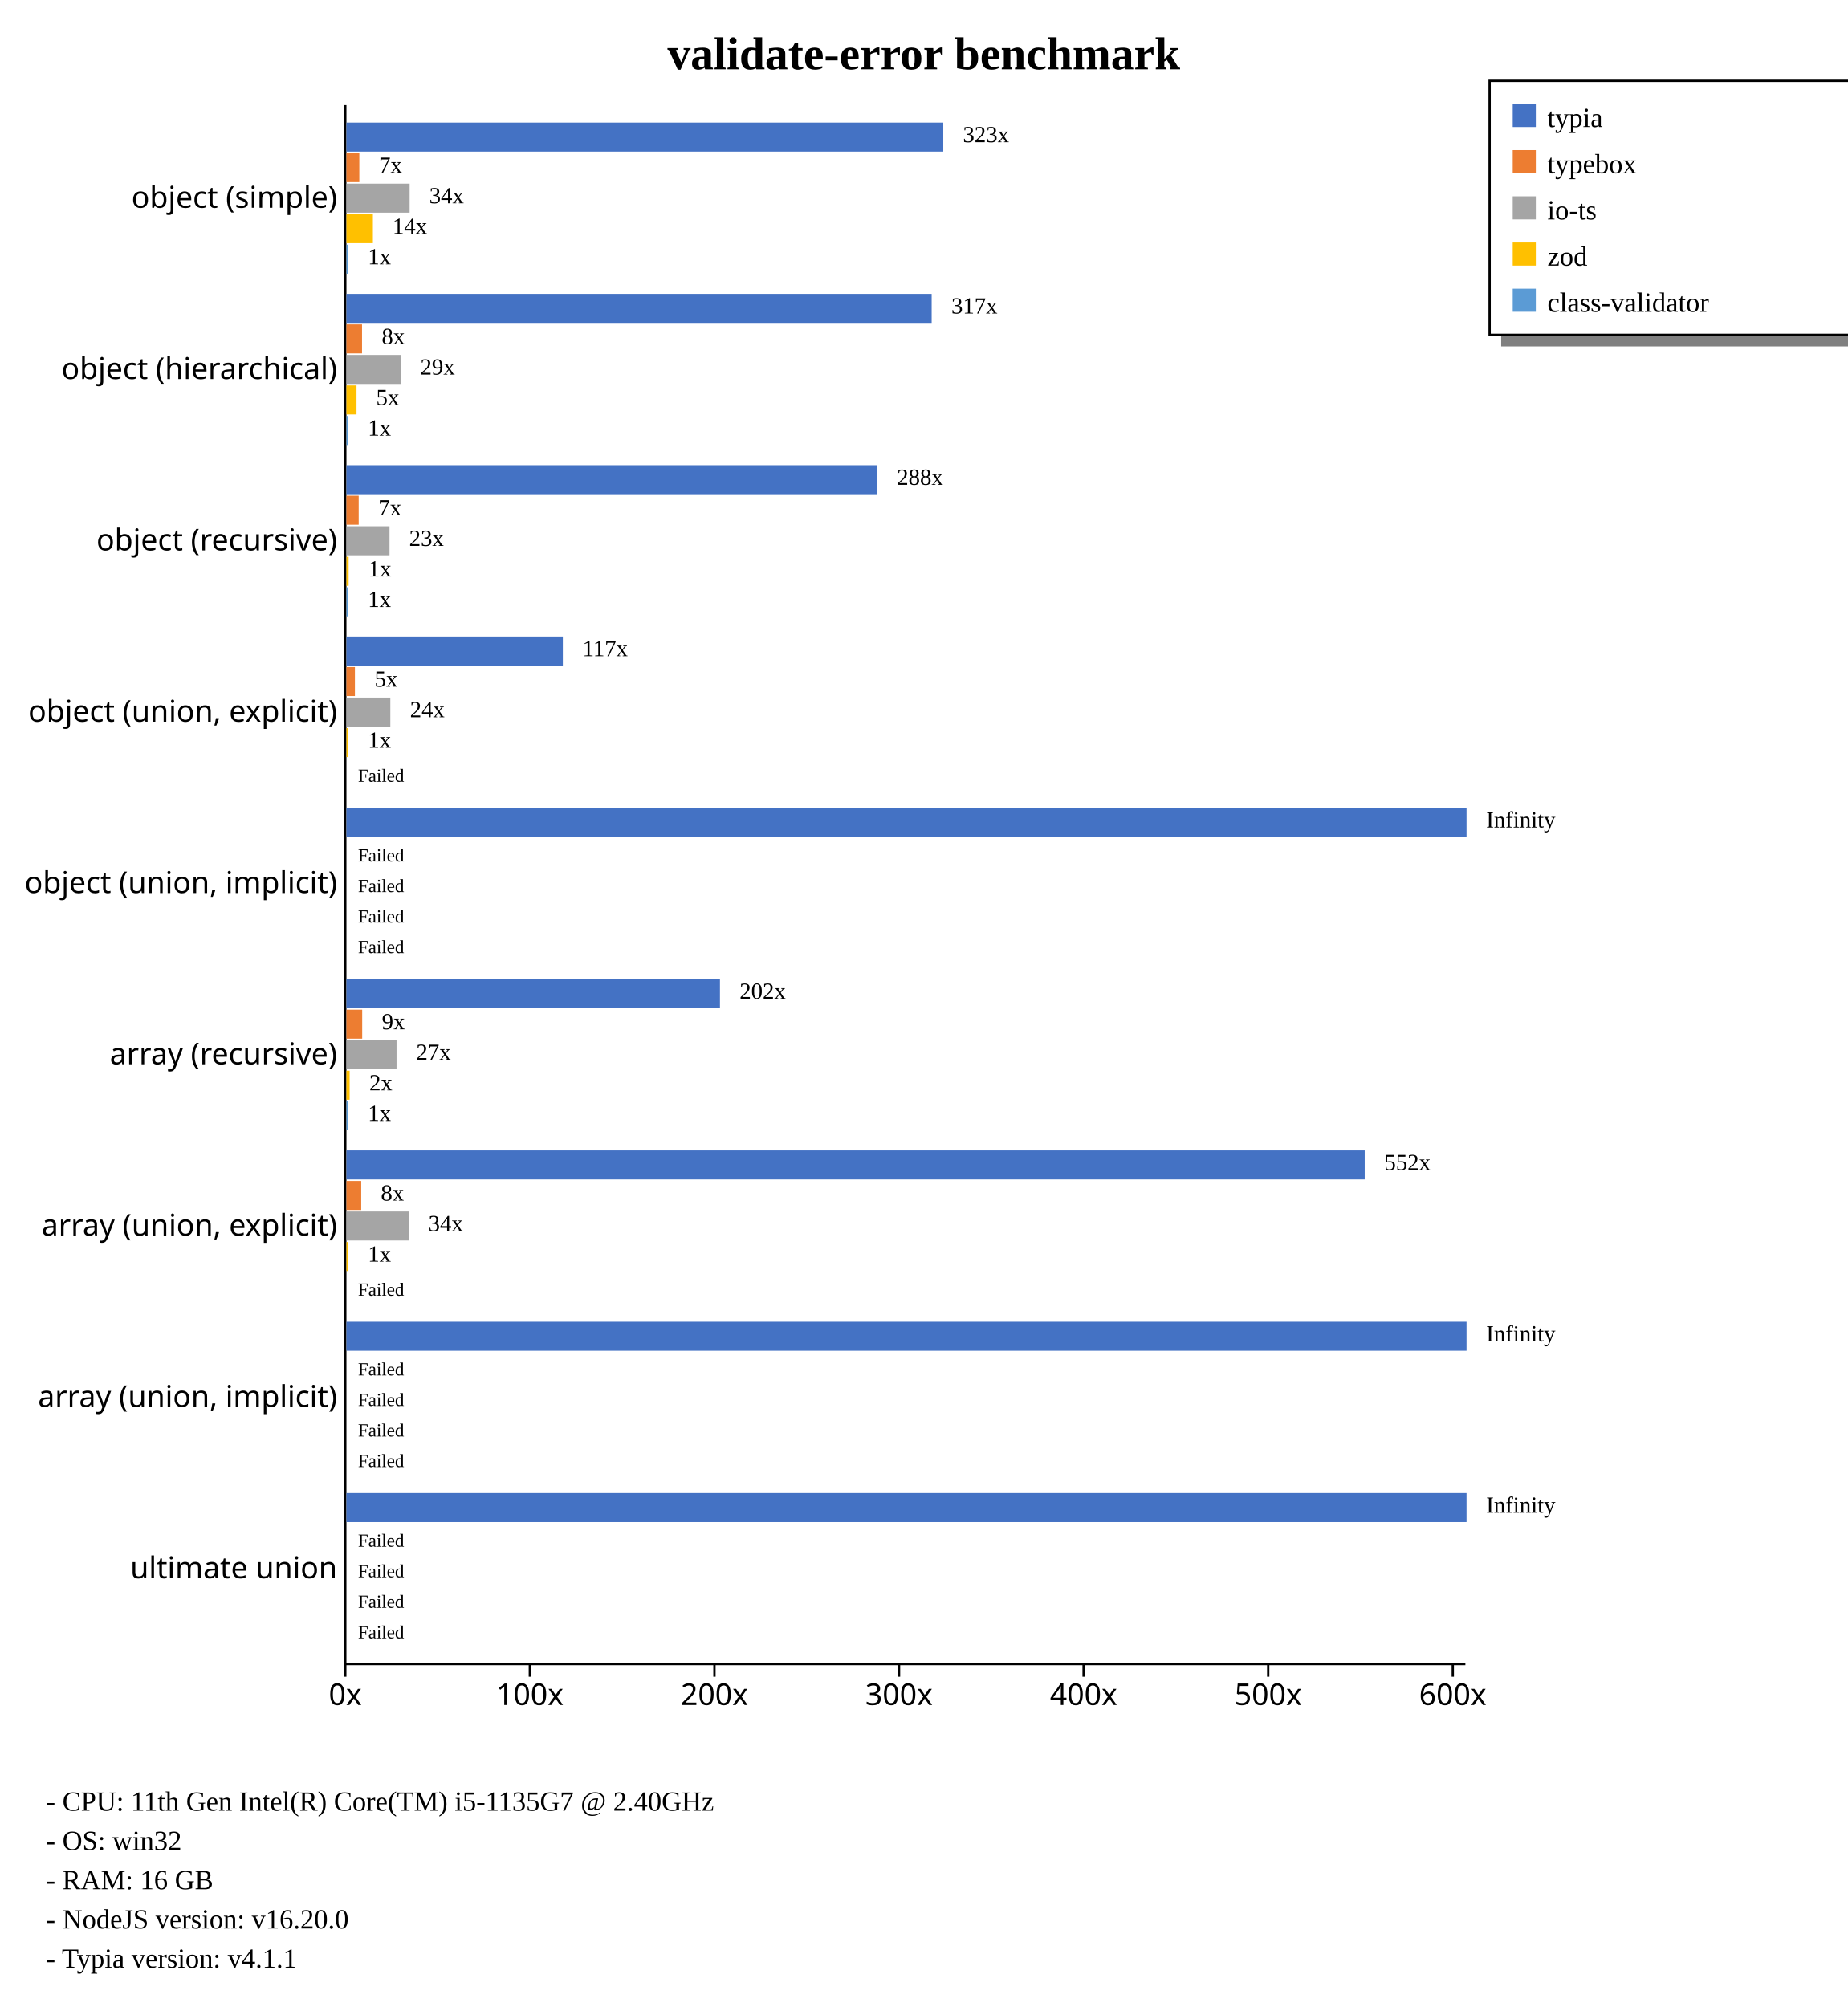
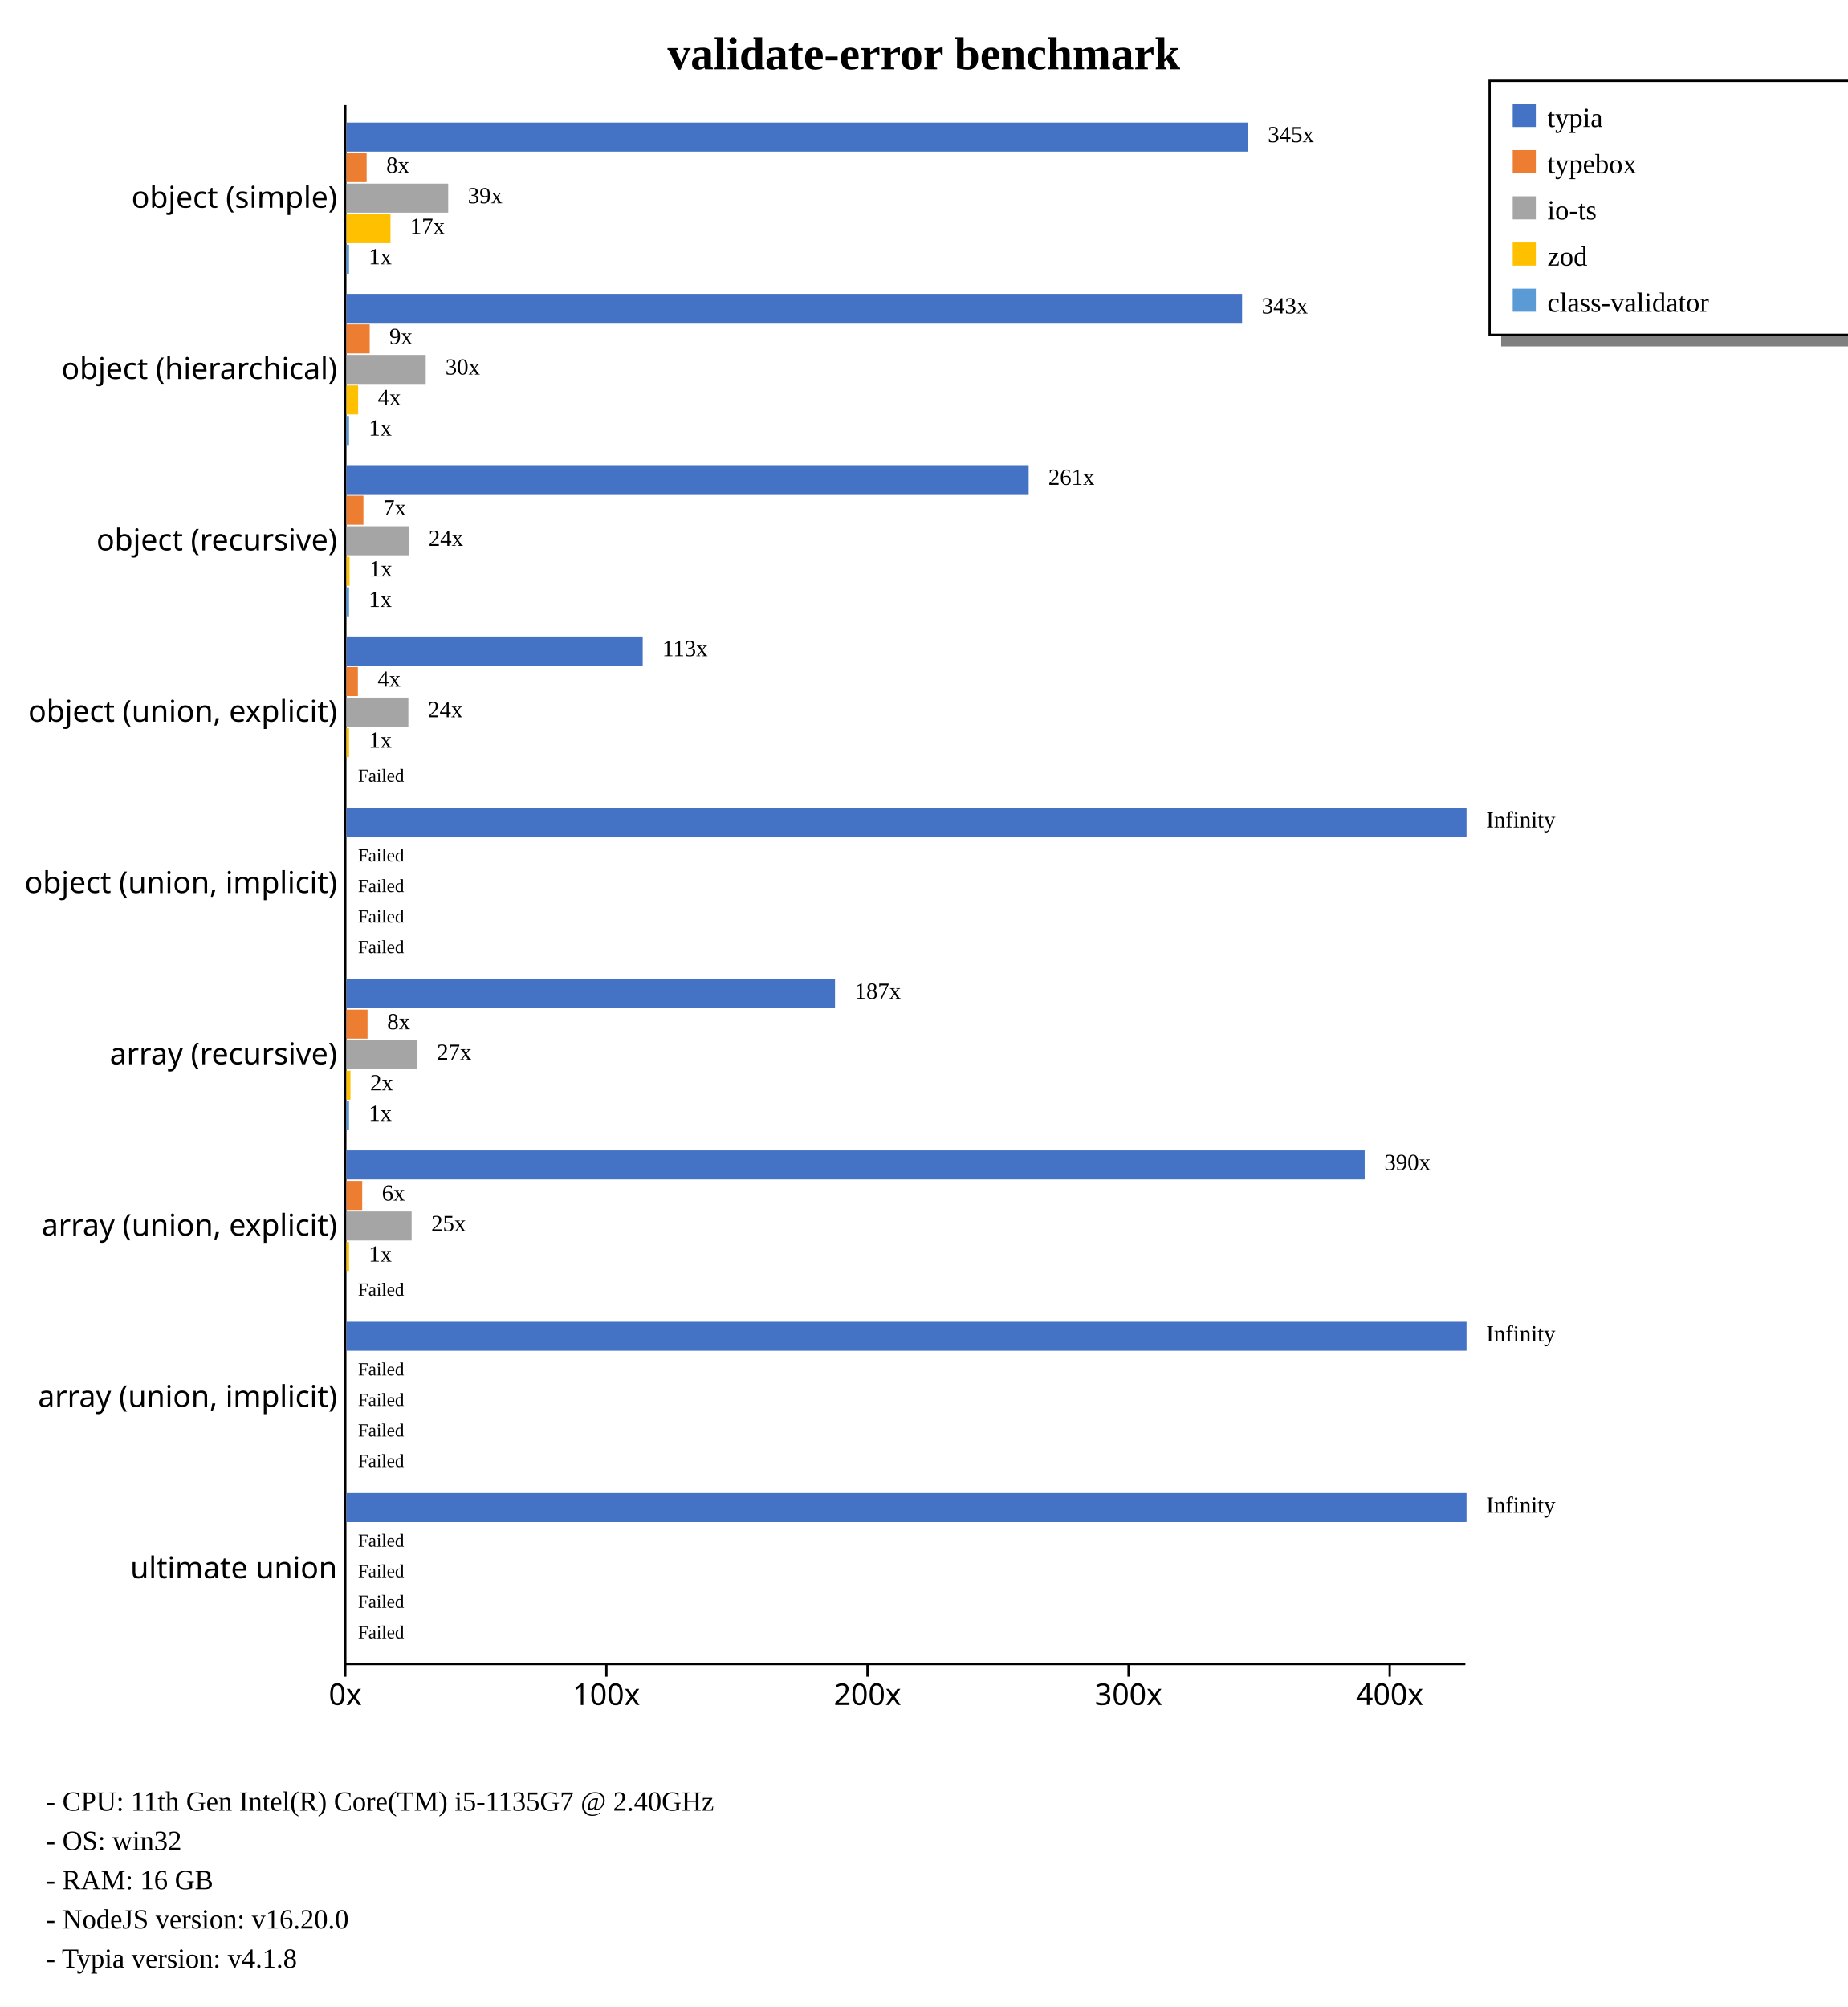
<svg xmlns="http://www.w3.org/2000/svg" width="800" height="869" style="background-color: white;">
  <g class="y axis" transform="translate(149,45)" fill="none" font-size="10" font-family="sans-serif" text-anchor="end" style="font-size: 13px;">
    <path class="domain" stroke="currentColor" d="M0.5,0.5V675.5" />
    <g class="tick" opacity="1" transform="translate(0,40.7967)" style="font-size: 13px;">
      <line stroke="currentColor" x2="0" />
      <text fill="currentColor" x="-3" dy="0.32em">object (simple)    </text>
    </g>
    <g class="tick" opacity="1" transform="translate(0,114.9725)" style="font-size: 13px;">
      <line stroke="currentColor" x2="0" />
      <text fill="currentColor" x="-3" dy="0.32em">object (hierarchical)    </text>
    </g>
    <g class="tick" opacity="1" transform="translate(0,189.1484)" style="font-size: 13px;">
      <line stroke="currentColor" x2="0" />
      <text fill="currentColor" x="-3" dy="0.32em">object (recursive)    </text>
    </g>
    <g class="tick" opacity="1" transform="translate(0,263.3242)" style="font-size: 13px;">
      <line stroke="currentColor" x2="0" />
      <text fill="currentColor" x="-3" dy="0.32em">object (union, explicit)    </text>
    </g>
    <g class="tick" opacity="1" transform="translate(0,337.5)" style="font-size: 13px;">
      <line stroke="currentColor" x2="0" />
      <text fill="currentColor" x="-3" dy="0.32em">object (union, implicit)    </text>
    </g>
    <g class="tick" opacity="1" transform="translate(0,411.6758)" style="font-size: 13px;">
      <line stroke="currentColor" x2="0" />
      <text fill="currentColor" x="-3" dy="0.32em">array (recursive)    </text>
    </g>
    <g class="tick" opacity="1" transform="translate(0,485.8516)" style="font-size: 13px;">
      <line stroke="currentColor" x2="0" />
      <text fill="currentColor" x="-3" dy="0.32em">array (union, explicit)    </text>
    </g>
    <g class="tick" opacity="1" transform="translate(0,560.0275)" style="font-size: 13px;">
      <line stroke="currentColor" x2="0" />
      <text fill="currentColor" x="-3" dy="0.32em">array (union, implicit)    </text>
    </g>
    <g class="tick" opacity="1" transform="translate(0,634.2033)" style="font-size: 13px;">
      <line stroke="currentColor" x2="0" />
      <text fill="currentColor" x="-3" dy="0.32em">ultimate union    </text>
    </g>
  </g>
  <g class="x axis" transform="translate(149,720)" fill="none" font-size="10" font-family="sans-serif" text-anchor="middle" style="font-size: 13px;">
    <path class="domain" stroke="currentColor" d="M0.5,0.5H485.5" />
    <g class="tick" opacity="1" transform="translate(0.5,0)" style="font-size: 13px;">
      <line stroke="currentColor" y2="6" />
      <text fill="currentColor" y="9" dy="0.71em">0x</text>
    </g>
-     <g class="tick" opacity="1" transform="translate(80.42436,0)" style="font-size: 13px;">
+     <g class="tick" opacity="1" transform="translate(113.5584,0)" style="font-size: 13px;">
      <line stroke="currentColor" y2="6" />
      <text fill="currentColor" y="9" dy="0.71em">100x</text>
    </g>
-     <g class="tick" opacity="1" transform="translate(160.3487,0)" style="font-size: 13px;">
+     <g class="tick" opacity="1" transform="translate(226.6167,0)" style="font-size: 13px;">
      <line stroke="currentColor" y2="6" />
      <text fill="currentColor" y="9" dy="0.71em">200x</text>
    </g>
-     <g class="tick" opacity="1" transform="translate(240.2731,0)" style="font-size: 13px;">
+     <g class="tick" opacity="1" transform="translate(339.6751,0)" style="font-size: 13px;">
      <line stroke="currentColor" y2="6" />
      <text fill="currentColor" y="9" dy="0.71em">300x</text>
    </g>
-     <g class="tick" opacity="1" transform="translate(320.1974,0)" style="font-size: 13px;">
+     <g class="tick" opacity="1" transform="translate(452.7335,0)" style="font-size: 13px;">
      <line stroke="currentColor" y2="6" />
      <text fill="currentColor" y="9" dy="0.71em">400x</text>
-     </g>
-     <g class="tick" opacity="1" transform="translate(400.1218,0)" style="font-size: 13px;">
-       <line stroke="currentColor" y2="6" />
-       <text fill="currentColor" y="9" dy="0.71em">500x</text>
-     </g>
-     <g class="tick" opacity="1" transform="translate(480.0462,0)" style="font-size: 13px;">
-       <line stroke="currentColor" y2="6" />
-       <text fill="currentColor" y="9" dy="0.71em">600x</text>
    </g>
  </g>
  <text transform="translate(400, 30)" style="text-anchor: middle; font-size: 20px; font-weight: bold;">validate-error benchmark</text>
  <rect x="650" y="145" width="230" height="5" fill="gray" />
  <rect x="645" y="35" width="230" height="110" fill="none" stroke="black" />
  <rect x="655" y="45" width="10" height="10" style="fill: #4472c4;" />
  <text x="670" y="55" style="font-size: 12px;">typia</text>
  <rect x="655" y="65" width="10" height="10" style="fill: #ed7d31;" />
  <text x="670" y="75" style="font-size: 12px;">typebox</text>
  <rect x="655" y="85" width="10" height="10" style="fill: #a5a5a5;" />
  <text x="670" y="95" style="font-size: 12px;">io-ts</text>
  <rect x="655" y="105" width="10" height="10" style="fill: #ffc000;" />
  <text x="670" y="115" style="font-size: 12px;">zod</text>
  <rect x="655" y="125" width="10" height="10" style="fill: #5b9bd5;" />
  <text x="670" y="135" style="font-size: 12px;">class-validator</text>
  <text x="20" y="784" style="font-size: 12px;">  - CPU: 11th Gen Intel(R) Core(TM) i5-1135G7 @ 2.40GHz</text>
  <text x="20" y="801" style="font-size: 12px;">  - OS: win32</text>
  <text x="20" y="818" style="font-size: 12px;">  - RAM: 16 GB</text>
  <text x="20" y="835" style="font-size: 12px;">  - NodeJS version: v16.20.0</text>
-   <text x="20" y="852" style="font-size: 12px;">  - Typia version: v4.1.1</text>
+   <text x="20" y="852" style="font-size: 12px;">  - Typia version: v4.1.8</text>
  <g style="font-size: 13px;">
    <g style="font-size: 13px;">
-       <rect x="150" y="53.079" width="258.431" height="12.558" fill="#4472c4" />
-       <rect x="150" y="66.298" width="5.583" height="12.558" fill="#ed7d31" />
-       <rect x="150" y="79.517" width="27.369" height="12.558" fill="#a5a5a5" />
-       <rect x="150" y="92.737" width="11.462" height="12.558" fill="#ffc000" />
-       <rect x="150" y="105.956" width="0.799" height="12.558" fill="#5b9bd5" />
-       <text class="label" x="416.931" y="61.579" font-size="10px">323x</text>
-       <text class="label" x="164.083" y="74.798" font-size="10px">7x</text>
-       <text class="label" x="185.869" y="88.017" font-size="10px">34x</text>
-       <text class="label" x="169.962" y="101.237" font-size="10px">14x</text>
-       <text class="label" x="159.299" y="114.456" font-size="10px">1x</text>
-       <text class="label" x="413.431" y="63.079" font-size="8px" />
-       <text class="label" x="160.583" y="76.298" font-size="8px" />
-       <text class="label" x="182.369" y="89.517" font-size="8px" />
-       <text class="label" x="166.462" y="102.737" font-size="8px" />
-       <text class="label" x="155.799" y="115.956" font-size="8px" />
-     </g>
-     <g style="font-size: 13px;">
-       <rect x="150" y="127.254" width="253.401" height="12.558" fill="#4472c4" />
-       <rect x="150" y="140.474" width="6.756" height="12.558" fill="#ed7d31" />
-       <rect x="150" y="153.693" width="23.469" height="12.558" fill="#a5a5a5" />
-       <rect x="150" y="166.913" width="4.37" height="12.558" fill="#ffc000" />
-       <rect x="150" y="180.132" width="0.799" height="12.558" fill="#5b9bd5" />
-       <text class="label" x="411.901" y="135.754" font-size="10px">317x</text>
-       <text class="label" x="165.256" y="148.974" font-size="10px">8x</text>
-       <text class="label" x="181.969" y="162.193" font-size="10px">29x</text>
-       <text class="label" x="162.87" y="175.413" font-size="10px">5x</text>
-       <text class="label" x="159.299" y="188.632" font-size="10px">1x</text>
-       <text class="label" x="408.401" y="137.254" font-size="8px" />
-       <text class="label" x="161.756" y="150.474" font-size="8px" />
-       <text class="label" x="178.469" y="163.693" font-size="8px" />
-       <text class="label" x="159.37" y="176.913" font-size="8px" />
-       <text class="label" x="155.799" y="190.132" font-size="8px" />
-     </g>
-     <g style="font-size: 13px;">
-       <rect x="150" y="201.43" width="229.844" height="12.558" fill="#4472c4" />
-       <rect x="150" y="214.65" width="5.307" height="12.558" fill="#ed7d31" />
-       <rect x="150" y="227.869" width="18.658" height="12.558" fill="#a5a5a5" />
-       <rect x="150" y="241.089" width="0.949" height="12.558" fill="#ffc000" />
-       <rect x="150" y="254.308" width="0.799" height="12.558" fill="#5b9bd5" />
-       <text class="label" x="388.344" y="209.93" font-size="10px">288x</text>
-       <text class="label" x="163.807" y="223.15" font-size="10px">7x</text>
-       <text class="label" x="177.158" y="236.369" font-size="10px">23x</text>
-       <text class="label" x="159.449" y="249.589" font-size="10px">1x</text>
-       <text class="label" x="159.299" y="262.808" font-size="10px">1x</text>
-       <text class="label" x="384.844" y="211.43" font-size="8px" />
-       <text class="label" x="160.307" y="224.65" font-size="8px" />
-       <text class="label" x="173.658" y="237.869" font-size="8px" />
-       <text class="label" x="155.949" y="251.089" font-size="8px" />
-       <text class="label" x="155.799" y="264.308" font-size="8px" />
-     </g>
-     <g style="font-size: 13px;">
-       <rect x="150" y="275.606" width="93.703" height="12.558" fill="#4472c4" />
-       <rect x="150" y="288.825" width="3.675" height="12.558" fill="#ed7d31" />
-       <rect x="150" y="302.045" width="19.013" height="12.558" fill="#a5a5a5" />
-       <rect x="150" y="315.264" width="0.799" height="12.558" fill="#ffc000" />
+       <rect x="150" y="53.079" width="390.449" height="12.558" fill="#4472c4" />
+       <rect x="150" y="66.298" width="8.751" height="12.558" fill="#ed7d31" />
+       <rect x="150" y="79.517" width="44.064" height="12.558" fill="#a5a5a5" />
+       <rect x="150" y="92.737" width="19.076" height="12.558" fill="#ffc000" />
+       <rect x="150" y="105.956" width="1.131" height="12.558" fill="#5b9bd5" />
+       <text class="label" x="548.949" y="61.579" font-size="10px">345x</text>
+       <text class="label" x="167.251" y="74.798" font-size="10px">8x</text>
+       <text class="label" x="202.564" y="88.017" font-size="10px">39x</text>
+       <text class="label" x="177.576" y="101.237" font-size="10px">17x</text>
+       <text class="label" x="159.631" y="114.456" font-size="10px">1x</text>
+       <text class="label" x="545.449" y="63.079" font-size="8px" />
+       <text class="label" x="163.751" y="76.298" font-size="8px" />
+       <text class="label" x="199.064" y="89.517" font-size="8px" />
+       <text class="label" x="174.076" y="102.737" font-size="8px" />
+       <text class="label" x="156.131" y="115.956" font-size="8px" />
+     </g>
+     <g style="font-size: 13px;">
+       <rect x="150" y="127.254" width="387.818" height="12.558" fill="#4472c4" />
+       <rect x="150" y="140.474" width="10.085" height="12.558" fill="#ed7d31" />
+       <rect x="150" y="153.693" width="34.339" height="12.558" fill="#a5a5a5" />
+       <rect x="150" y="166.913" width="5.061" height="12.558" fill="#ffc000" />
+       <rect x="150" y="180.132" width="1.131" height="12.558" fill="#5b9bd5" />
+       <text class="label" x="546.318" y="135.754" font-size="10px">343x</text>
+       <text class="label" x="168.585" y="148.974" font-size="10px">9x</text>
+       <text class="label" x="192.839" y="162.193" font-size="10px">30x</text>
+       <text class="label" x="163.561" y="175.413" font-size="10px">4x</text>
+       <text class="label" x="159.631" y="188.632" font-size="10px">1x</text>
+       <text class="label" x="542.818" y="137.254" font-size="8px" />
+       <text class="label" x="165.085" y="150.474" font-size="8px" />
+       <text class="label" x="189.339" y="163.693" font-size="8px" />
+       <text class="label" x="160.061" y="176.913" font-size="8px" />
+       <text class="label" x="156.131" y="190.132" font-size="8px" />
+     </g>
+     <g style="font-size: 13px;">
+       <rect x="150" y="201.43" width="295.4" height="12.558" fill="#4472c4" />
+       <rect x="150" y="214.65" width="7.355" height="12.558" fill="#ed7d31" />
+       <rect x="150" y="227.869" width="27.063" height="12.558" fill="#a5a5a5" />
+       <rect x="150" y="241.089" width="1.349" height="12.558" fill="#ffc000" />
+       <rect x="150" y="254.308" width="1.131" height="12.558" fill="#5b9bd5" />
+       <text class="label" x="453.9" y="209.93" font-size="10px">261x</text>
+       <text class="label" x="165.855" y="223.15" font-size="10px">7x</text>
+       <text class="label" x="185.563" y="236.369" font-size="10px">24x</text>
+       <text class="label" x="159.849" y="249.589" font-size="10px">1x</text>
+       <text class="label" x="159.631" y="262.808" font-size="10px">1x</text>
+       <text class="label" x="450.4" y="211.43" font-size="8px" />
+       <text class="label" x="162.355" y="224.65" font-size="8px" />
+       <text class="label" x="182.063" y="237.869" font-size="8px" />
+       <text class="label" x="156.349" y="251.089" font-size="8px" />
+       <text class="label" x="156.131" y="264.308" font-size="8px" />
+     </g>
+     <g style="font-size: 13px;">
+       <rect x="150" y="275.606" width="128.284" height="12.558" fill="#4472c4" />
+       <rect x="150" y="288.825" width="4.957" height="12.558" fill="#ed7d31" />
+       <rect x="150" y="302.045" width="26.817" height="12.558" fill="#a5a5a5" />
+       <rect x="150" y="315.264" width="1.131" height="12.558" fill="#ffc000" />
      <rect x="150" y="328.484" width="0" height="12.558" fill="#5b9bd5" />
-       <text class="label" x="252.203" y="284.106" font-size="10px">117x</text>
-       <text class="label" x="162.175" y="297.325" font-size="10px">5x</text>
-       <text class="label" x="177.513" y="310.545" font-size="10px">24x</text>
-       <text class="label" x="159.299" y="323.764" font-size="10px">1x</text>
+       <text class="label" x="286.784" y="284.106" font-size="10px">113x</text>
+       <text class="label" x="163.457" y="297.325" font-size="10px">4x</text>
+       <text class="label" x="185.317" y="310.545" font-size="10px">24x</text>
+       <text class="label" x="159.631" y="323.764" font-size="10px">1x</text>
      <text class="label" x="158.5" y="336.984" font-size="10px" />
-       <text class="label" x="248.703" y="285.606" font-size="8px" />
-       <text class="label" x="158.675" y="298.825" font-size="8px" />
-       <text class="label" x="174.013" y="312.045" font-size="8px" />
-       <text class="label" x="155.799" y="325.264" font-size="8px" />
+       <text class="label" x="283.284" y="285.606" font-size="8px" />
+       <text class="label" x="159.957" y="298.825" font-size="8px" />
+       <text class="label" x="181.817" y="312.045" font-size="8px" />
+       <text class="label" x="156.131" y="325.264" font-size="8px" />
      <text class="label" x="155" y="338.484" font-size="8px">Failed</text>
    </g>
    <g style="font-size: 13px;">
      <rect x="150" y="349.782" width="485" height="12.558" fill="#4472c4" />
      <rect x="150" y="363.001" width="0" height="12.558" fill="#ed7d31" />
      <rect x="150" y="376.221" width="0" height="12.558" fill="#a5a5a5" />
      <rect x="150" y="389.44" width="0" height="12.558" fill="#ffc000" />
      <rect x="150" y="402.66" width="0" height="12.558" fill="#5b9bd5" />
      <text class="label" x="643.5" y="358.282" font-size="10px">Infinity</text>
      <text class="label" x="158.5" y="371.501" font-size="10px" />
      <text class="label" x="158.5" y="384.721" font-size="10px" />
      <text class="label" x="158.5" y="397.94" font-size="10px" />
      <text class="label" x="158.5" y="411.16" font-size="10px" />
      <text class="label" x="640" y="359.782" font-size="8px" />
      <text class="label" x="155" y="373.001" font-size="8px">Failed</text>
      <text class="label" x="155" y="386.221" font-size="8px">Failed</text>
      <text class="label" x="155" y="399.44" font-size="8px">Failed</text>
      <text class="label" x="155" y="412.66" font-size="8px">Failed</text>
    </g>
    <g style="font-size: 13px;">
-       <rect x="150" y="423.958" width="161.734" height="12.558" fill="#4472c4" />
-       <rect x="150" y="437.177" width="6.827" height="12.558" fill="#ed7d31" />
-       <rect x="150" y="450.397" width="21.698" height="12.558" fill="#a5a5a5" />
-       <rect x="150" y="463.616" width="1.389" height="12.558" fill="#ffc000" />
-       <rect x="150" y="476.835" width="0.799" height="12.558" fill="#5b9bd5" />
-       <text class="label" x="320.234" y="432.458" font-size="10px">202x</text>
-       <text class="label" x="165.327" y="445.677" font-size="10px">9x</text>
-       <text class="label" x="180.198" y="458.897" font-size="10px">27x</text>
-       <text class="label" x="159.889" y="472.116" font-size="10px">2x</text>
-       <text class="label" x="159.299" y="485.335" font-size="10px">1x</text>
-       <text class="label" x="316.734" y="433.958" font-size="8px" />
-       <text class="label" x="161.827" y="447.177" font-size="8px" />
-       <text class="label" x="176.698" y="460.397" font-size="8px" />
-       <text class="label" x="156.389" y="473.616" font-size="8px" />
-       <text class="label" x="155.799" y="486.835" font-size="8px" />
+       <rect x="150" y="423.958" width="211.555" height="12.558" fill="#4472c4" />
+       <rect x="150" y="437.177" width="9.139" height="12.558" fill="#ed7d31" />
+       <rect x="150" y="450.397" width="30.667" height="12.558" fill="#a5a5a5" />
+       <rect x="150" y="463.616" width="1.743" height="12.558" fill="#ffc000" />
+       <rect x="150" y="476.835" width="1.131" height="12.558" fill="#5b9bd5" />
+       <text class="label" x="370.055" y="432.458" font-size="10px">187x</text>
+       <text class="label" x="167.639" y="445.677" font-size="10px">8x</text>
+       <text class="label" x="189.167" y="458.897" font-size="10px">27x</text>
+       <text class="label" x="160.243" y="472.116" font-size="10px">2x</text>
+       <text class="label" x="159.631" y="485.335" font-size="10px">1x</text>
+       <text class="label" x="366.555" y="433.958" font-size="8px" />
+       <text class="label" x="164.139" y="447.177" font-size="8px" />
+       <text class="label" x="185.667" y="460.397" font-size="8px" />
+       <text class="label" x="156.743" y="473.616" font-size="8px" />
+       <text class="label" x="156.131" y="486.835" font-size="8px" />
    </g>
    <g style="font-size: 13px;">
      <rect x="150" y="498.134" width="440.909" height="12.558" fill="#4472c4" />
-       <rect x="150" y="511.353" width="6.409" height="12.558" fill="#ed7d31" />
-       <rect x="150" y="524.572" width="26.987" height="12.558" fill="#a5a5a5" />
-       <rect x="150" y="537.792" width="0.799" height="12.558" fill="#ffc000" />
+       <rect x="150" y="511.353" width="6.835" height="12.558" fill="#ed7d31" />
+       <rect x="150" y="524.572" width="28.232" height="12.558" fill="#a5a5a5" />
+       <rect x="150" y="537.792" width="1.131" height="12.558" fill="#ffc000" />
      <rect x="150" y="551.011" width="0" height="12.558" fill="#5b9bd5" />
-       <text class="label" x="599.409" y="506.634" font-size="10px">552x</text>
-       <text class="label" x="164.909" y="519.853" font-size="10px">8x</text>
-       <text class="label" x="185.487" y="533.072" font-size="10px">34x</text>
-       <text class="label" x="159.299" y="546.292" font-size="10px">1x</text>
+       <text class="label" x="599.409" y="506.634" font-size="10px">390x</text>
+       <text class="label" x="165.335" y="519.853" font-size="10px">6x</text>
+       <text class="label" x="186.732" y="533.072" font-size="10px">25x</text>
+       <text class="label" x="159.631" y="546.292" font-size="10px">1x</text>
      <text class="label" x="158.5" y="559.511" font-size="10px" />
      <text class="label" x="595.909" y="508.134" font-size="8px" />
-       <text class="label" x="161.409" y="521.353" font-size="8px" />
-       <text class="label" x="181.987" y="534.572" font-size="8px" />
-       <text class="label" x="155.799" y="547.792" font-size="8px" />
+       <text class="label" x="161.835" y="521.353" font-size="8px" />
+       <text class="label" x="183.232" y="534.572" font-size="8px" />
+       <text class="label" x="156.131" y="547.792" font-size="8px" />
      <text class="label" x="155" y="561.011" font-size="8px">Failed</text>
    </g>
    <g style="font-size: 13px;">
      <rect x="150" y="572.309" width="485" height="12.558" fill="#4472c4" />
      <rect x="150" y="585.529" width="0" height="12.558" fill="#ed7d31" />
      <rect x="150" y="598.748" width="0" height="12.558" fill="#a5a5a5" />
      <rect x="150" y="611.968" width="0" height="12.558" fill="#ffc000" />
      <rect x="150" y="625.187" width="0" height="12.558" fill="#5b9bd5" />
      <text class="label" x="643.5" y="580.809" font-size="10px">Infinity</text>
      <text class="label" x="158.5" y="594.029" font-size="10px" />
      <text class="label" x="158.5" y="607.248" font-size="10px" />
      <text class="label" x="158.5" y="620.468" font-size="10px" />
      <text class="label" x="158.5" y="633.687" font-size="10px" />
      <text class="label" x="640" y="582.309" font-size="8px" />
      <text class="label" x="155" y="595.529" font-size="8px">Failed</text>
      <text class="label" x="155" y="608.748" font-size="8px">Failed</text>
      <text class="label" x="155" y="621.968" font-size="8px">Failed</text>
      <text class="label" x="155" y="635.187" font-size="8px">Failed</text>
    </g>
    <g style="font-size: 13px;">
      <rect x="150" y="646.485" width="485" height="12.558" fill="#4472c4" />
      <rect x="150" y="659.705" width="0" height="12.558" fill="#ed7d31" />
      <rect x="150" y="672.924" width="0" height="12.558" fill="#a5a5a5" />
      <rect x="150" y="686.144" width="0" height="12.558" fill="#ffc000" />
      <rect x="150" y="699.363" width="0" height="12.558" fill="#5b9bd5" />
      <text class="label" x="643.5" y="654.985" font-size="10px">Infinity</text>
      <text class="label" x="158.5" y="668.205" font-size="10px" />
      <text class="label" x="158.5" y="681.424" font-size="10px" />
      <text class="label" x="158.5" y="694.644" font-size="10px" />
      <text class="label" x="158.5" y="707.863" font-size="10px" />
      <text class="label" x="640" y="656.485" font-size="8px" />
      <text class="label" x="155" y="669.705" font-size="8px">Failed</text>
      <text class="label" x="155" y="682.924" font-size="8px">Failed</text>
      <text class="label" x="155" y="696.144" font-size="8px">Failed</text>
      <text class="label" x="155" y="709.363" font-size="8px">Failed</text>
    </g>
  </g>
</svg>
